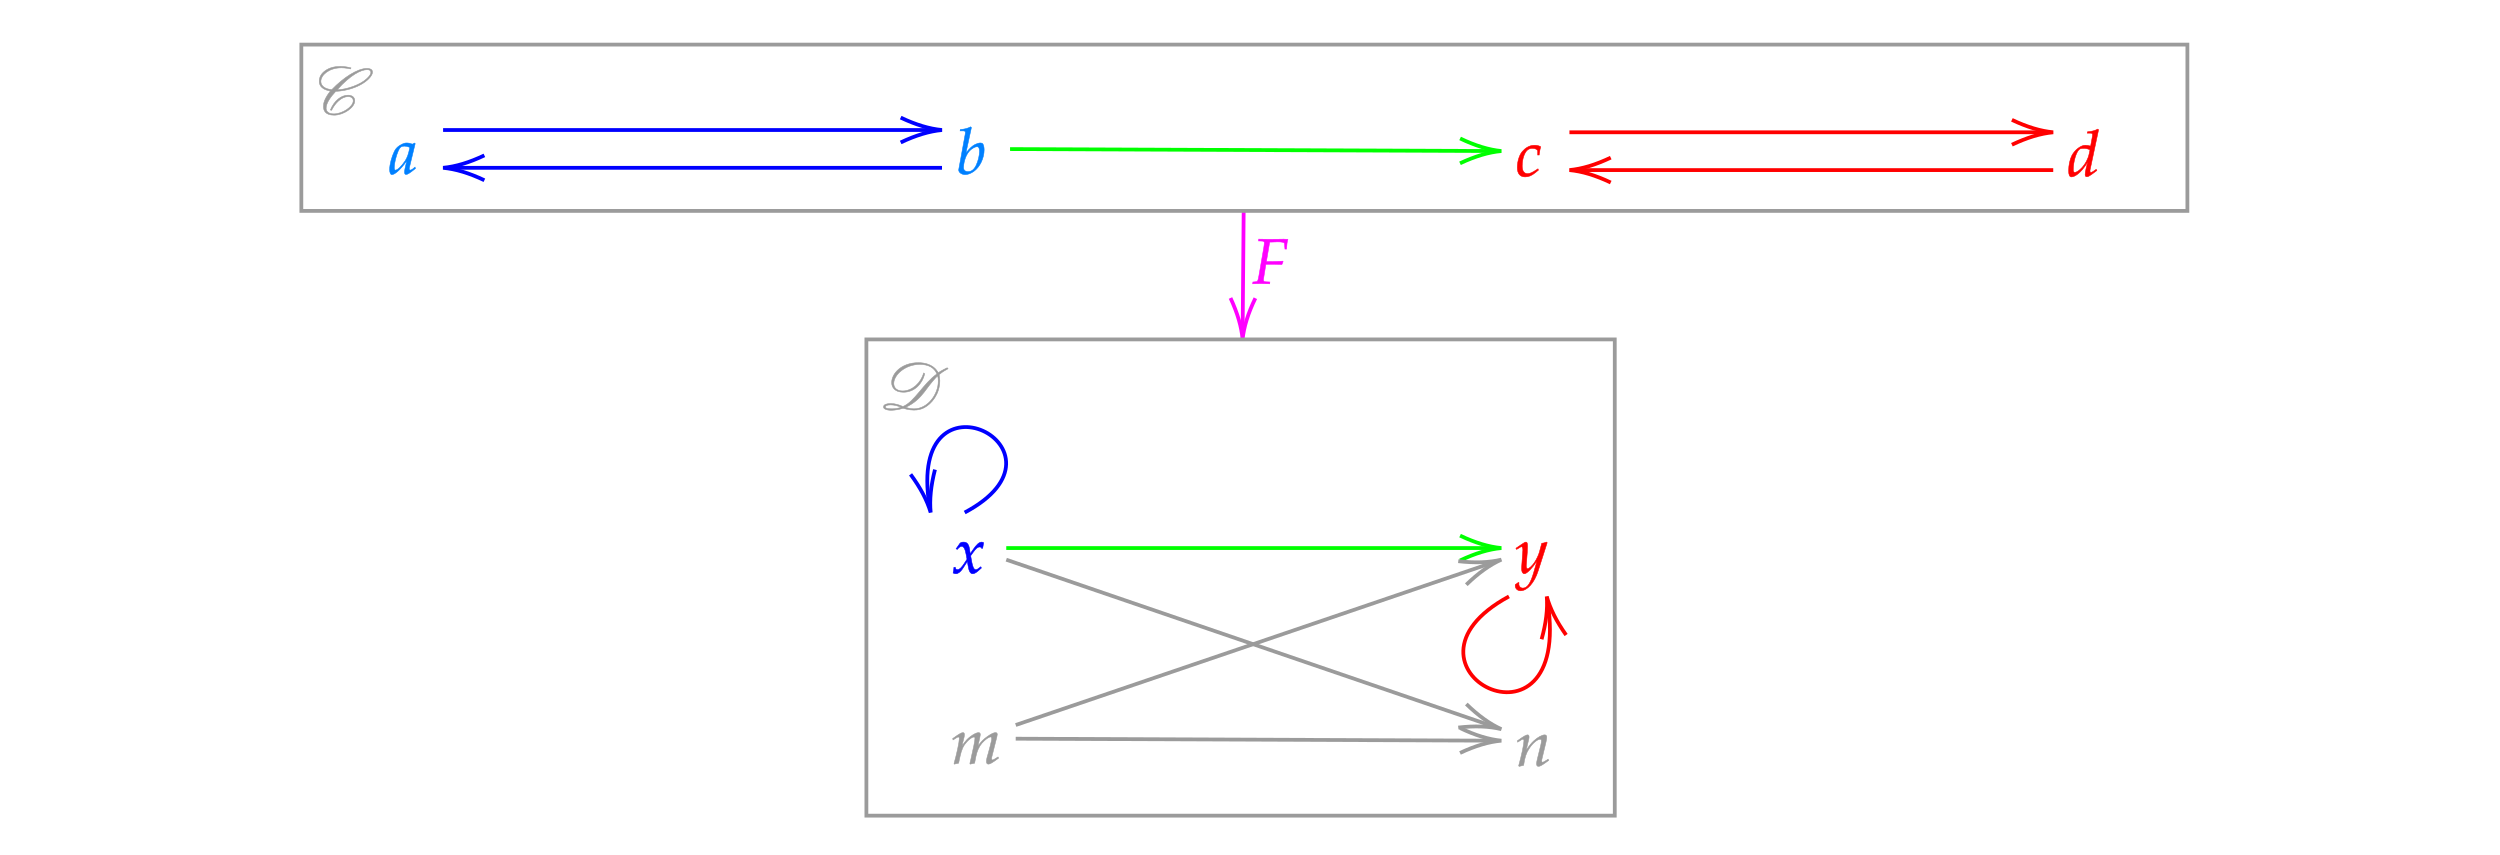
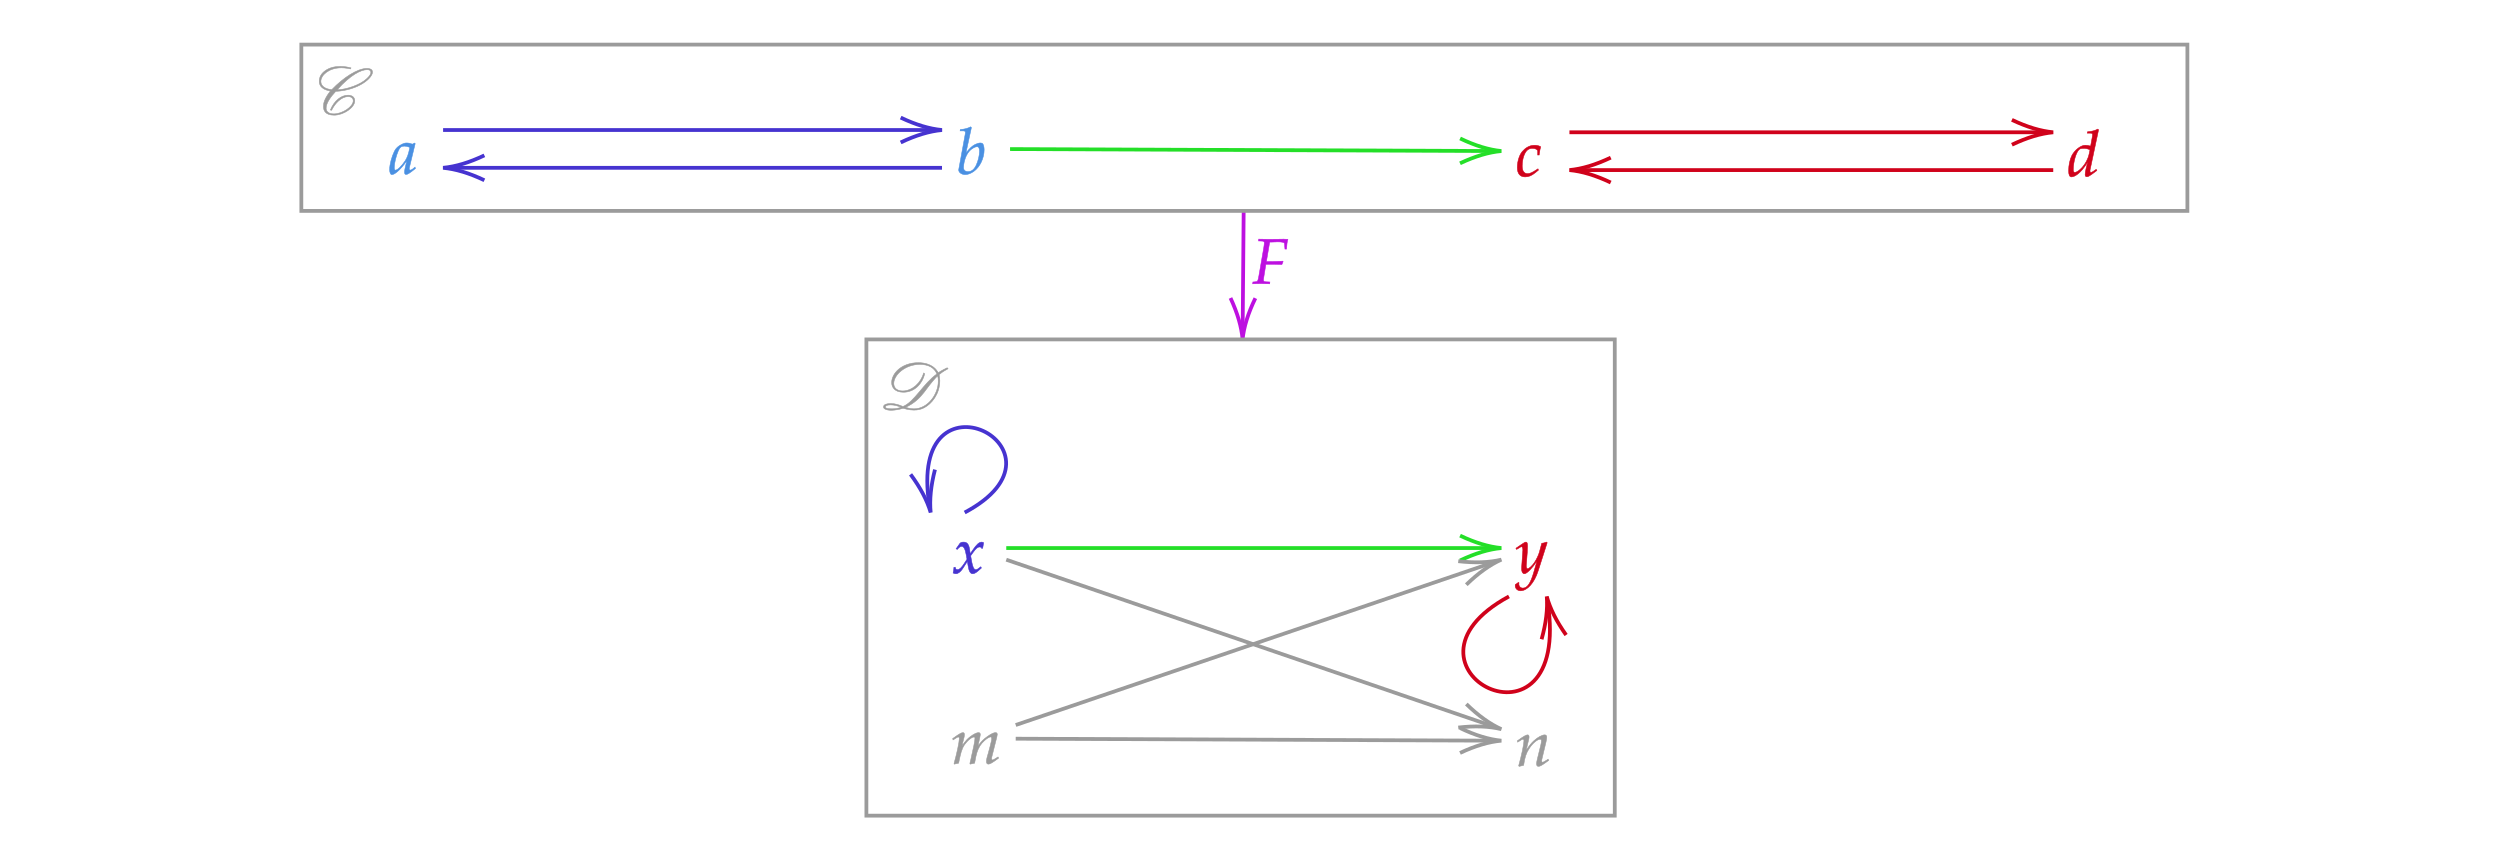
<svg xmlns="http://www.w3.org/2000/svg" x="0" y="0" width="661.433" height="226" style="         width:661.433px;         height:226px;         background: transparent;         fill: none; ">
  <svg class="role-diagram-draw-area">
    <g class="shapes-region" style="stroke: black; fill: none;">
      <g class="arrow-line">
-         <path class="connection real" stroke-dasharray="" d="  M255.23,135.6 C286.75,118.86 239.69,95.32 245.91,133.8" style="stroke: rgb(0, 0, 255); stroke-opacity: 1; stroke-width: 1px; fill: none; fill-opacity: 1;" />
-         <g stroke="rgb(0,0,255)" stroke-opacity="1" transform="matrix(-0.1914943,-0.9814937,0.9814937,-0.1914943,246.2333,135.6)" style="stroke: rgb(0, 0, 255); stroke-width: 1px;">
+         <path class="connection real" stroke-dasharray="" d="  M255.23,135.6 C286.75,118.86 239.69,95.32 245.91,133.8" style="stroke: rgb(70, 51, 208); stroke-opacity: 1; stroke-width: 1px; fill: none; fill-opacity: 1;" />
+         <g stroke="rgb(70,51,208)" stroke-opacity="1" transform="matrix(-0.1914943,-0.9814937,0.9814937,-0.1914943,246.2333,135.6)" style="stroke: rgb(70, 51, 208); stroke-width: 1px;">
          <path d=" M10.93,-3.29 Q4.96,-0.45 0,0 Q4.96,0.45 10.93,3.29" />
        </g>
      </g>
      <g class="arrow-line">
-         <path class="connection real" stroke-dasharray="" d="  M399.23,157.8 C364.58,176.61 416.18,203.26 409.46,159.16" style="stroke: rgb(255, 0, 0); stroke-opacity: 1; stroke-width: 1px; fill: none; fill-opacity: 1;" />
-         <g stroke="rgb(255,0,0)" stroke-opacity="1" transform="matrix(0.1714133,0.9851992,-0.9851992,0.1714133,409.2333,157.8)" style="stroke: rgb(255, 0, 0); stroke-width: 1px;">
+         <path class="connection real" stroke-dasharray="" d="  M399.23,157.8 C364.58,176.61 416.18,203.26 409.46,159.16" style="stroke: rgb(208, 2, 27); stroke-opacity: 1; stroke-width: 1px; fill: none; fill-opacity: 1;" />
+         <g stroke="rgb(208,2,27)" stroke-opacity="1" transform="matrix(0.1714133,0.9851992,-0.9851992,0.1714133,409.2333,157.8)" style="stroke: rgb(208, 2, 27); stroke-width: 1px;">
          <path d=" M10.93,-3.29 Q4.96,-0.45 0,0 Q4.96,0.45 10.93,3.29" />
        </g>
      </g>
      <g />
    </g>
    <g>
      <g class="connection-group">
        <g class="arrow-line">
-           <path class="connection real" stroke-dasharray="" d="  M329.04,55.8 L328.77,87.8" style="stroke: rgb(255, 0, 255); stroke-opacity: 1; stroke-width: 1px; fill: none; fill-opacity: 1;" />
-           <g stroke="rgb(255,0,255)" stroke-opacity="1" transform="matrix(0.008377482,-0.9999649,0.9999649,0.008377482,328.7544,89.79999)" style="stroke: rgb(255, 0, 255); stroke-width: 1px;">
-             <path d=" M10.93,-3.29 Q4.96,-0.45 0,0 Q4.96,0.45 10.93,3.29" />
-           </g>
-         </g>
-       </g>
-       <g class="connection-group">
-         <g class="arrow-line">
-           <path class="connection real" stroke-dasharray="" d="  M117.23,34.4 L247.23,34.4" style="stroke: rgb(0, 0, 255); stroke-opacity: 1; stroke-width: 1px; fill: none; fill-opacity: 1;" />
-           <g stroke="rgb(0,0,255)" stroke-opacity="1" transform="matrix(-1,1.2246467991473532e-16,-1.2246467991473532e-16,-1,249.225,34.4)" style="stroke: rgb(0, 0, 255); stroke-width: 1px;">
-             <path d=" M10.93,-3.29 Q4.96,-0.45 0,0 Q4.96,0.45 10.93,3.29" />
-           </g>
-         </g>
-       </g>
-       <g class="connection-group">
-         <g class="arrow-line">
-           <path class="connection real" stroke-dasharray="" d="  M267.23,39.44 L395.23,39.96" style="stroke: rgb(0, 255, 0); stroke-opacity: 1; stroke-width: 1px; fill: none; fill-opacity: 1;" />
-           <g stroke="rgb(0,255,0)" stroke-opacity="1" transform="matrix(-0.9999919,-0.004014246,0.004014246,-0.9999919,397.225,39.96351)" style="stroke: rgb(0, 255, 0); stroke-width: 1px;">
-             <path d=" M10.93,-3.29 Q4.96,-0.45 0,0 Q4.96,0.45 10.93,3.29" />
-           </g>
-         </g>
-       </g>
-       <g class="connection-group">
-         <g class="arrow-line">
-           <path class="connection real" stroke-dasharray="" d="  M415.23,35 L541.23,35" style="stroke: rgb(255, 0, 0); stroke-opacity: 1; stroke-width: 1px; fill: none; fill-opacity: 1;" />
-           <g stroke="rgb(255,0,0)" stroke-opacity="1" transform="matrix(-1,1.2246467991473532e-16,-1.2246467991473532e-16,-1,543.225,35)" style="stroke: rgb(255, 0, 0); stroke-width: 1px;">
-             <path d=" M10.93,-3.29 Q4.96,-0.45 0,0 Q4.96,0.45 10.93,3.29" />
-           </g>
-         </g>
-       </g>
-       <g class="connection-group">
-         <g class="arrow-line">
-           <path class="connection real" stroke-dasharray="" d="  M266.23,145 L395.23,145" style="stroke: rgb(0, 255, 0); stroke-opacity: 1; stroke-width: 1px; fill: none; fill-opacity: 1;" />
-           <g stroke="rgb(0,255,0)" stroke-opacity="1" transform="matrix(-1,1.2246467991473532e-16,-1.2246467991473532e-16,-1,397.225,145)" style="stroke: rgb(0, 255, 0); stroke-width: 1px;">
+           <path class="connection real" stroke-dasharray="" d="  M329.04,55.8 L328.77,87.8" style="stroke: rgb(189, 16, 224); stroke-opacity: 1; stroke-width: 1px; fill: none; fill-opacity: 1;" />
+           <g stroke="rgb(189,16,224)" stroke-opacity="1" transform="matrix(0.008377482,-0.9999649,0.9999649,0.008377482,328.7544,89.79999)" style="stroke: rgb(189, 16, 224); stroke-width: 1px;">
+             <path d=" M10.93,-3.29 Q4.96,-0.45 0,0 Q4.96,0.45 10.93,3.29" />
+           </g>
+         </g>
+       </g>
+       <g class="connection-group">
+         <g class="arrow-line">
+           <path class="connection real" stroke-dasharray="" d="  M117.23,34.4 L247.23,34.4" style="stroke: rgb(70, 51, 208); stroke-opacity: 1; stroke-width: 1px; fill: none; fill-opacity: 1;" />
+           <g stroke="rgb(70,51,208)" stroke-opacity="1" transform="matrix(-1,1.2246467991473532e-16,-1.2246467991473532e-16,-1,249.225,34.4)" style="stroke: rgb(70, 51, 208); stroke-width: 1px;">
+             <path d=" M10.93,-3.29 Q4.96,-0.45 0,0 Q4.96,0.45 10.93,3.29" />
+           </g>
+         </g>
+       </g>
+       <g class="connection-group">
+         <g class="arrow-line">
+           <path class="connection real" stroke-dasharray="" d="  M267.23,39.44 L395.23,39.96" style="stroke: rgb(36, 223, 40); stroke-opacity: 1; stroke-width: 1px; fill: none; fill-opacity: 1;" />
+           <g stroke="rgb(36,223,40)" stroke-opacity="1" transform="matrix(-0.9999919,-0.004014246,0.004014246,-0.9999919,397.225,39.96351)" style="stroke: rgb(36, 223, 40); stroke-width: 1px;">
+             <path d=" M10.93,-3.29 Q4.96,-0.45 0,0 Q4.96,0.45 10.93,3.29" />
+           </g>
+         </g>
+       </g>
+       <g class="connection-group">
+         <g class="arrow-line">
+           <path class="connection real" stroke-dasharray="" d="  M415.23,35 L541.23,35" style="stroke: rgb(208, 2, 27); stroke-opacity: 1; stroke-width: 1px; fill: none; fill-opacity: 1;" />
+           <g stroke="rgb(208,2,27)" stroke-opacity="1" transform="matrix(-1,1.2246467991473532e-16,-1.2246467991473532e-16,-1,543.225,35)" style="stroke: rgb(208, 2, 27); stroke-width: 1px;">
+             <path d=" M10.93,-3.29 Q4.96,-0.45 0,0 Q4.96,0.45 10.93,3.29" />
+           </g>
+         </g>
+       </g>
+       <g class="connection-group">
+         <g class="arrow-line">
+           <path class="connection real" stroke-dasharray="" d="  M266.23,145 L395.23,145" style="stroke: rgb(36, 223, 40); stroke-opacity: 1; stroke-width: 1px; fill: none; fill-opacity: 1;" />
+           <g stroke="rgb(36,223,40)" stroke-opacity="1" transform="matrix(-1,1.2246467991473532e-16,-1.2246467991473532e-16,-1,397.225,145)" style="stroke: rgb(36, 223, 40); stroke-width: 1px;">
            <path d=" M10.93,-3.29 Q4.96,-0.45 0,0 Q4.96,0.45 10.93,3.29" />
          </g>
        </g>
      </g>
      <g class="connection-group">
        <g class="arrow-line">
          <path class="connection real" stroke-dasharray="" d="  M268.73,195.44 L395.23,195.96" style="stroke: rgb(155, 155, 155); stroke-opacity: 1; stroke-width: 1px; fill: none; fill-opacity: 1;" />
          <g stroke="rgb(155,155,155)" stroke-opacity="1" transform="matrix(-0.9999919,-0.004014246,0.004014246,-0.9999919,397.225,195.9635)" style="stroke: rgb(155, 155, 155); stroke-width: 1px;">
            <path d=" M10.93,-3.29 Q4.96,-0.45 0,0 Q4.96,0.45 10.93,3.29" />
          </g>
        </g>
      </g>
      <g class="connection-group">
        <g class="arrow-line">
          <path class="connection real" stroke-dasharray="" d="  M266.23,148.08 L395.33,192.27" style="stroke: rgb(155, 155, 155); stroke-opacity: 1; stroke-width: 1px; fill: none; fill-opacity: 1;" />
          <g stroke="rgb(155,155,155)" stroke-opacity="1" transform="matrix(-0.9460854,-0.3239174,0.3239174,-0.9460854,397.225,192.9195)" style="stroke: rgb(155, 155, 155); stroke-width: 1px;">
            <path d=" M10.93,-3.29 Q4.96,-0.45 0,0 Q4.96,0.45 10.93,3.29" />
          </g>
        </g>
      </g>
      <g class="connection-group">
        <g class="arrow-line">
          <path class="connection real" stroke-dasharray="" d="  M268.73,191.82 L395.33,148.71" style="stroke: rgb(155, 155, 155); stroke-opacity: 1; stroke-width: 1px; fill: none; fill-opacity: 1;" />
          <g stroke="rgb(155,155,155)" stroke-opacity="1" transform="matrix(-0.946593,0.3224309,-0.3224309,-0.946593,397.225,148.0649)" style="stroke: rgb(155, 155, 155); stroke-width: 1px;">
            <path d=" M10.93,-3.29 Q4.96,-0.45 0,0 Q4.96,0.45 10.93,3.29" />
          </g>
        </g>
      </g>
      <g class="connection-group">
        <g class="arrow-line">
-           <path class="connection real" stroke-dasharray="" d="  M249.23,44.4 L119.22,44.4" style="stroke: rgb(0, 0, 255); stroke-opacity: 1; stroke-width: 1px; fill: none; fill-opacity: 1;" />
-           <g stroke="rgb(0,0,255)" stroke-opacity="1" transform="matrix(1,-2.4492935982947064e-16,2.4492935982947064e-16,1,117.225,44.4)" style="stroke: rgb(0, 0, 255); stroke-width: 1px;">
-             <path d=" M10.93,-3.29 Q4.96,-0.45 0,0 Q4.96,0.45 10.93,3.29" />
-           </g>
-         </g>
-       </g>
-       <g class="connection-group">
-         <g class="arrow-line">
-           <path class="connection real" stroke-dasharray="" d="  M543.23,45 L417.23,45" style="stroke: rgb(255, 0, 0); stroke-opacity: 1; stroke-width: 1px; fill: none; fill-opacity: 1;" />
-           <g stroke="rgb(255,0,0)" stroke-opacity="1" transform="matrix(1,-2.4492935982947064e-16,2.4492935982947064e-16,1,415.225,45)" style="stroke: rgb(255, 0, 0); stroke-width: 1px;">
+           <path class="connection real" stroke-dasharray="" d="  M249.23,44.4 L119.22,44.4" style="stroke: rgb(70, 51, 208); stroke-opacity: 1; stroke-width: 1px; fill: none; fill-opacity: 1;" />
+           <g stroke="rgb(70,51,208)" stroke-opacity="1" transform="matrix(1,-2.4492935982947064e-16,2.4492935982947064e-16,1,117.225,44.4)" style="stroke: rgb(70, 51, 208); stroke-width: 1px;">
+             <path d=" M10.93,-3.29 Q4.96,-0.45 0,0 Q4.96,0.45 10.93,3.29" />
+           </g>
+         </g>
+       </g>
+       <g class="connection-group">
+         <g class="arrow-line">
+           <path class="connection real" stroke-dasharray="" d="  M543.23,45 L417.23,45" style="stroke: rgb(208, 2, 27); stroke-opacity: 1; stroke-width: 1px; fill: none; fill-opacity: 1;" />
+           <g stroke="rgb(208,2,27)" stroke-opacity="1" transform="matrix(1,-2.4492935982947064e-16,2.4492935982947064e-16,1,415.225,45)" style="stroke: rgb(208, 2, 27); stroke-width: 1px;">
            <path d=" M10.93,-3.29 Q4.96,-0.45 0,0 Q4.96,0.45 10.93,3.29" />
          </g>
        </g>
      </g>
    </g>
    <g>
      <g>
        <rect rx="0" ry="0" x="79.725" y="11.8" width="499" height="44" style="stroke: rgb(155, 155, 155); stroke-opacity: 1; stroke-width: 1px; fill: none; fill-opacity: 1;" />
      </g>
      <g>
        <rect rx="0" ry="0" x="229.225" y="89.8" width="198" height="126" style="stroke: rgb(155, 155, 155); stroke-opacity: 1; stroke-width: 1px; fill: none; fill-opacity: 1;" />
      </g>
    </g>
    <g />
  </svg>
  <svg width="660" height="224.567" style="width:660px;height:224.567px;font-family:Asana-Math, Asana;background:transparent;">
    <g>
      <g>
        <g>
-           <g transform="matrix(1,0,0,1,83.70001,30.21666)">
+           <g transform="matrix(1,0,0,1,83.70001,30.21667)">
            <path transform="matrix(0.017,0,0,-0.017,0,0)" d="M791 693C823 693 848 684 848 648C848 625 828 594 789 557C693 462 476 384 323 380L323 379C534 615 696 693 791 693ZM218 361C124 239 110 171 110 122C110 66 130 -15 277 -15C425 -15 598 105 598 208C598 266 554 296 493 296C384 296 278 209 218 66L237 61C290 171 391 274 495 274C557 274 574 235 574 210C574 116 406 5 272 5C204 5 152 33 152 93C152 179 230 278 301 355C659 374 874 564 874 656C874 701 828 713 789 713C639 713 418 567 241 383C144 390 70 434 70 510C70 607 194 722 390 722C446 722 505 710 533 705L539 721C495 733 435 744 377 744C279 744 200 722 138 677C76 633 45 578 45 513C45 482 50 388 218 361Z" stroke="rgb(155,155,155)" stroke-opacity="1" stroke-width="8" fill="rgb(155,155,155)" fill-opacity="1" />
          </g>
        </g>
      </g>
      <g>
        <g>
-           <g transform="matrix(1,0,0,1,83.70001,50.61665)">
+           <g transform="matrix(1,0,0,1,83.70001,50.61667)">
            <path transform="matrix(0.017,0,0,-0.017,0,0)" d="" stroke="rgb(155,155,155)" stroke-opacity="1" stroke-width="8" fill="rgb(155,155,155)" fill-opacity="1" />
          </g>
        </g>
      </g>
    </g>
    <g>
      <g>
        <g>
          <g transform="matrix(1,0,0,1,232.9833,108.4167)">
            <path transform="matrix(0.017,0,0,-0.017,0,0)" d="M180 15C128 15 73 20 73 45C73 56 91 76 154 76C218 76 265 60 318 40L318 39C274 24 230 15 180 15ZM897 440C897 245 737 15 520 15C468 15 415 29 389 38C522 98 610 184 680 276L719 328C784 416 840 482 889 530L889 529C897 495 897 467 897 440ZM587 733C327 733 172 566 172 423C172 354 217 273 355 273C528 273 649 404 687 560L671 573C628 421 493 293 343 293C252 293 205 343 205 409C205 543 384 706 611 706C746 706 839 652 876 557C672 417 523 119 347 51C302 71 232 98 156 98C106 98 45 85 45 45C40 11 110 -18 213 -5C267 0 290 5 351 23C374 17 441 -5 519 -5C576 -5 629 5 679 32C791 91 922 242 922 455C922 476 913 533 911 547C936 568 962 591 1050 639L1036 654C1015 644 950 612 897 577L897 576C875 618 801 733 587 733Z" stroke="rgb(155,155,155)" stroke-opacity="1" stroke-width="8" fill="rgb(155,155,155)" fill-opacity="1" />
          </g>
        </g>
      </g>
      <g />
      <g />
      <g />
      <g />
      <g>
        <g>
          <g transform="matrix(1,0,0,1,232.9833,210.4167)">
            <path transform="matrix(0.017,0,0,-0.017,0,0)" d="" stroke="rgb(155,155,155)" stroke-opacity="1" stroke-width="8" fill="rgb(155,155,155)" fill-opacity="1" />
          </g>
        </g>
      </g>
    </g>
    <g>
      <g>
        <g>
-           <g transform="matrix(1,0,0,1,331.4166,75.03334)">
-             <path transform="matrix(0.017,0,0,-0.017,0,0)" d="M286 646L392 650C454 650 494 641 495 626L503 537L527 537C530 600 537 651 548 689C526 691 498 692 481 692L440 691L275 689L246 689C221 689 181 690 143 691L94 692L91 664L147 662C171 661 182 652 182 635C182 621 178 589 173 559L98 125C81 33 81 32 40 28L4 25L0 -3L34 -2C74 -1 106 0 127 0C145 0 174 -1 213 -2L265 -3L268 25L204 28C177 29 168 37 168 57C168 63 169 74 170 78L206 301L323 301C350 301 381 300 429 298L455 297L474 342L470 349C389 345 329 343 251 343L214 343L260 614C263 630 264 635 269 646Z" stroke="rgb(255,0,255)" stroke-opacity="1" stroke-width="8" fill="rgb(255,0,255)" fill-opacity="1" />
-           </g>
-         </g>
-       </g>
-     </g>
-     <g>
-       <g>
-         <g>
-           <g transform="matrix(1,0,0,1,103.0167,46.01668)">
-             <path transform="matrix(0.017,0,0,-0.017,0,0)" d="M271 204L242 77C238 60 236 42 236 26C236 4 245 -9 260 -9C283 -9 324 17 406 85L399 106C375 86 346 59 324 59C315 59 309 68 309 82C309 87 309 90 310 93L402 472L392 481L359 463C318 478 301 482 274 482C246 482 226 477 199 464C137 433 104 403 79 354C35 265 4 145 4 67C4 23 19 -11 38 -11C75 -11 155 41 271 204ZM319 414C297 305 278 253 244 201C187 117 126 59 94 59C82 59 76 72 76 99C76 163 104 280 139 360C163 415 186 433 234 433C257 433 275 429 319 414Z" stroke="rgb(0,128,255)" stroke-opacity="1" stroke-width="8" fill="rgb(0,128,255)" fill-opacity="1" />
-           </g>
-         </g>
-       </g>
-     </g>
-     <g>
-       <g>
-         <g>
-           <g transform="matrix(1,0,0,1,253.0167,46.01668)">
-             <path transform="matrix(0.017,0,0,-0.017,0,0)" d="M235 722L223 733C171 707 135 698 63 691L59 670L107 670C131 670 141 663 141 646C141 639 140 628 139 622L38 71C37 68 37 64 37 61C37 22 85 -11 140 -11C177 -11 228 8 271 39C367 107 433 244 433 376C433 414 424 453 412 468C405 477 392 482 377 482C353 482 323 474 295 460C244 433 211 403 149 324ZM322 424C348 424 361 401 361 352C361 288 340 202 310 137C277 68 237 36 183 36C137 36 112 59 112 101C112 135 127 276 208 361C241 395 293 424 322 424Z" stroke="rgb(0,128,255)" stroke-opacity="1" stroke-width="8" fill="rgb(0,128,255)" fill-opacity="1" />
-           </g>
-         </g>
-       </g>
-     </g>
-     <g>
-       <g>
-         <g>
-           <g transform="matrix(1,0,0,1,401.0167,46.61665)">
-             <path transform="matrix(0.017,0,0,-0.017,0,0)" d="M342 330L365 330C373 395 380 432 389 458C365 473 330 482 293 482C248 483 175 463 118 400C64 352 25 241 25 136C25 40 67 -11 147 -11C201 -11 249 9 304 54L354 95L346 115L331 105C259 57 221 40 186 40C130 40 101 80 101 159C101 267 136 371 185 409C206 425 230 433 261 433C306 433 342 414 342 390Z" stroke="rgb(255,0,0)" stroke-opacity="1" stroke-width="8" fill="rgb(255,0,0)" fill-opacity="1" />
-           </g>
-         </g>
-       </g>
-     </g>
-     <g>
-       <g>
-         <g>
-           <g transform="matrix(1,0,0,1,547.0167,46.61665)">
-             <path transform="matrix(0.017,0,0,-0.017,0,0)" d="M483 722L471 733C419 707 383 698 311 691L307 670L355 670C379 670 389 663 389 646C389 638 388 629 387 622L359 468C329 477 302 482 277 482C208 482 114 410 68 323C37 265 17 170 17 86C17 21 32 -11 61 -11C88 -11 125 6 159 33C213 77 246 116 313 217L290 126C279 82 274 50 274 24C274 3 283 -9 300 -9C317 -9 341 3 375 28L456 88L446 107L402 76C388 66 372 59 363 59C355 59 349 68 349 82C349 90 350 99 357 128ZM114 59C98 59 89 73 89 98C89 224 135 380 184 418C197 428 216 433 243 433C287 433 316 427 349 410L337 351C300 171 159 59 114 59Z" stroke="rgb(255,0,0)" stroke-opacity="1" stroke-width="8" fill="rgb(255,0,0)" fill-opacity="1" />
+           <g transform="matrix(1,0,0,1,331.4166,75.03333)">
+             <path transform="matrix(0.017,0,0,-0.017,0,0)" d="M286 646L392 650C454 650 494 641 495 626L503 537L527 537C530 600 537 651 548 689C526 691 498 692 481 692L440 691L275 689L246 689C221 689 181 690 143 691L94 692L91 664L147 662C171 661 182 652 182 635C182 621 178 589 173 559L98 125C81 33 81 32 40 28L4 25L0 -3L34 -2C74 -1 106 0 127 0C145 0 174 -1 213 -2L265 -3L268 25L204 28C177 29 168 37 168 57C168 63 169 74 170 78L206 301L323 301C350 301 381 300 429 298L455 297L474 342L470 349C389 345 329 343 251 343L214 343L260 614C263 630 264 635 269 646Z" stroke="rgb(189,16,224)" stroke-opacity="1" stroke-width="8" fill="rgb(189,16,224)" fill-opacity="1" />
+           </g>
+         </g>
+       </g>
+     </g>
+     <g>
+       <g>
+         <g>
+           <g transform="matrix(1,0,0,1,103.0167,46.01666)">
+             <path transform="matrix(0.017,0,0,-0.017,0,0)" d="M271 204L242 77C238 60 236 42 236 26C236 4 245 -9 260 -9C283 -9 324 17 406 85L399 106C375 86 346 59 324 59C315 59 309 68 309 82C309 87 309 90 310 93L402 472L392 481L359 463C318 478 301 482 274 482C246 482 226 477 199 464C137 433 104 403 79 354C35 265 4 145 4 67C4 23 19 -11 38 -11C75 -11 155 41 271 204ZM319 414C297 305 278 253 244 201C187 117 126 59 94 59C82 59 76 72 76 99C76 163 104 280 139 360C163 415 186 433 234 433C257 433 275 429 319 414Z" stroke="rgb(74,144,226)" stroke-opacity="1" stroke-width="8" fill="rgb(74,144,226)" fill-opacity="1" />
+           </g>
+         </g>
+       </g>
+     </g>
+     <g>
+       <g>
+         <g>
+           <g transform="matrix(1,0,0,1,253.0167,46.01666)">
+             <path transform="matrix(0.017,0,0,-0.017,0,0)" d="M235 722L223 733C171 707 135 698 63 691L59 670L107 670C131 670 141 663 141 646C141 639 140 628 139 622L38 71C37 68 37 64 37 61C37 22 85 -11 140 -11C177 -11 228 8 271 39C367 107 433 244 433 376C433 414 424 453 412 468C405 477 392 482 377 482C353 482 323 474 295 460C244 433 211 403 149 324ZM322 424C348 424 361 401 361 352C361 288 340 202 310 137C277 68 237 36 183 36C137 36 112 59 112 101C112 135 127 276 208 361C241 395 293 424 322 424Z" stroke="rgb(74,144,226)" stroke-opacity="1" stroke-width="8" fill="rgb(74,144,226)" fill-opacity="1" />
+           </g>
+         </g>
+       </g>
+     </g>
+     <g>
+       <g>
+         <g>
+           <g transform="matrix(1,0,0,1,401.0167,46.61667)">
+             <path transform="matrix(0.017,0,0,-0.017,0,0)" d="M342 330L365 330C373 395 380 432 389 458C365 473 330 482 293 482C248 483 175 463 118 400C64 352 25 241 25 136C25 40 67 -11 147 -11C201 -11 249 9 304 54L354 95L346 115L331 105C259 57 221 40 186 40C130 40 101 80 101 159C101 267 136 371 185 409C206 425 230 433 261 433C306 433 342 414 342 390Z" stroke="rgb(208,2,27)" stroke-opacity="1" stroke-width="8" fill="rgb(208,2,27)" fill-opacity="1" />
+           </g>
+         </g>
+       </g>
+     </g>
+     <g>
+       <g>
+         <g>
+           <g transform="matrix(1,0,0,1,547.0167,46.61667)">
+             <path transform="matrix(0.017,0,0,-0.017,0,0)" d="M483 722L471 733C419 707 383 698 311 691L307 670L355 670C379 670 389 663 389 646C389 638 388 629 387 622L359 468C329 477 302 482 277 482C208 482 114 410 68 323C37 265 17 170 17 86C17 21 32 -11 61 -11C88 -11 125 6 159 33C213 77 246 116 313 217L290 126C279 82 274 50 274 24C274 3 283 -9 300 -9C317 -9 341 3 375 28L456 88L446 107L402 76C388 66 372 59 363 59C355 59 349 68 349 82C349 90 350 99 357 128ZM114 59C98 59 89 73 89 98C89 224 135 380 184 418C197 428 216 433 243 433C287 433 316 427 349 410L337 351C300 171 159 59 114 59Z" stroke="rgb(208,2,27)" stroke-opacity="1" stroke-width="8" fill="rgb(208,2,27)" fill-opacity="1" />
          </g>
        </g>
      </g>
    </g>
    <g>
      <g>
        <g>
          <g transform="matrix(1,0,0,1,252.0167,151.6167)">
-             <path transform="matrix(0.017,0,0,-0.017,0,0)" d="M9 1C24 -7 40 -11 52 -11C85 -11 124 18 155 65L231 182L242 113C255 28 278 -11 314 -11C336 -11 368 6 400 35L449 79L440 98C404 68 379 53 363 53C348 53 335 63 325 83C316 102 305 139 300 168L282 269L317 318C364 383 391 406 422 406C438 406 450 398 455 383L469 387L484 472C472 479 463 482 454 482C414 482 374 446 312 354L275 299L269 347C257 446 230 482 171 482C145 482 123 474 114 461L56 378L73 368C103 402 123 416 142 416C175 416 197 375 214 277L225 215L185 153C142 86 108 54 80 54C65 54 54 58 52 63L41 91L21 88C21 53 13 27 9 1Z" stroke="rgb(0,0,255)" stroke-opacity="1" stroke-width="8" fill="rgb(0,0,255)" fill-opacity="1" />
+             <path transform="matrix(0.017,0,0,-0.017,0,0)" d="M9 1C24 -7 40 -11 52 -11C85 -11 124 18 155 65L231 182L242 113C255 28 278 -11 314 -11C336 -11 368 6 400 35L449 79L440 98C404 68 379 53 363 53C348 53 335 63 325 83C316 102 305 139 300 168L282 269L317 318C364 383 391 406 422 406C438 406 450 398 455 383L469 387L484 472C472 479 463 482 454 482C414 482 374 446 312 354L275 299L269 347C257 446 230 482 171 482C145 482 123 474 114 461L56 378L73 368C103 402 123 416 142 416C175 416 197 375 214 277L225 215L185 153C142 86 108 54 80 54C65 54 54 58 52 63L41 91L21 88C21 53 13 27 9 1Z" stroke="rgb(70,51,208)" stroke-opacity="1" stroke-width="8" fill="rgb(70,51,208)" fill-opacity="1" />
          </g>
        </g>
      </g>
    </g>
    <g>
      <g>
        <g>
          <g transform="matrix(1,0,0,1,401.0167,151.6167)">
-             <path transform="matrix(0.017,0,0,-0.017,0,0)" d="M-7 -180C-8 -187 -8 -193 -8 -198C-8 -241 29 -276 74 -276C180 -276 290 -152 349 33L490 473L479 482C450 471 427 465 405 463L370 331C358 284 323 211 290 162C255 111 206 67 184 67C172 67 163 90 164 115L180 322C182 353 184 391 184 419C184 464 177 482 160 482C147 482 133 475 85 442L3 386L14 368L64 398C69 401 80 410 89 410C103 410 111 391 111 358C111 357 111 351 110 343L93 100L92 60C92 18 110 -11 135 -11C172 -11 256 74 331 187L282 16C231 -161 181 -234 111 -234C76 -234 49 -207 49 -172C49 -167 50 -159 51 -150L41 -146Z" stroke="rgb(255,0,0)" stroke-opacity="1" stroke-width="8" fill="rgb(255,0,0)" fill-opacity="1" />
+             <path transform="matrix(0.017,0,0,-0.017,0,0)" d="M-7 -180C-8 -187 -8 -193 -8 -198C-8 -241 29 -276 74 -276C180 -276 290 -152 349 33L490 473L479 482C450 471 427 465 405 463L370 331C358 284 323 211 290 162C255 111 206 67 184 67C172 67 163 90 164 115L180 322C182 353 184 391 184 419C184 464 177 482 160 482C147 482 133 475 85 442L3 386L14 368L64 398C69 401 80 410 89 410C103 410 111 391 111 358C111 357 111 351 110 343L93 100L92 60C92 18 110 -11 135 -11C172 -11 256 74 331 187L282 16C231 -161 181 -234 111 -234C76 -234 49 -207 49 -172C49 -167 50 -159 51 -150L41 -146Z" stroke="rgb(208,2,27)" stroke-opacity="1" stroke-width="8" fill="rgb(208,2,27)" fill-opacity="1" />
          </g>
        </g>
      </g>
    </g>
    <g>
      <g>
        <g>
          <g transform="matrix(1,0,0,1,251.6333,202.0167)">
            <path transform="matrix(0.017,0,0,-0.017,0,0)" d="M730 103L704 86C675 67 653 56 643 56C636 56 630 65 630 76C630 86 632 95 637 116L712 413C716 430 719 446 719 454C719 471 709 482 693 482C664 482 626 464 565 421C502 376 467 341 418 272L448 409C452 429 455 444 455 451C455 470 445 482 429 482C399 482 353 460 298 418C254 384 234 363 169 275L202 408C206 424 208 439 208 451C208 470 199 482 185 482C164 482 126 461 52 408L24 388L31 368C68 391 103 414 110 414C121 414 128 404 128 389C128 338 87 145 46 2L49 -9L117 6L139 108C163 219 190 278 245 338C287 384 332 414 360 414C367 414 371 406 371 393C371 358 349 244 308 69L292 2L297 -9L366 6L387 113C403 194 437 269 481 318C536 379 586 414 618 414C626 414 631 405 631 389C631 365 628 351 606 264C566 105 550 84 550 31C550 6 561 -9 580 -9C606 -9 642 12 740 85Z" stroke="rgb(155,155,155)" stroke-opacity="1" stroke-width="8" fill="rgb(155,155,155)" fill-opacity="1" />
          </g>
        </g>
      </g>
    </g>
    <g>
      <g>
        <g>
          <g transform="matrix(1,0,0,1,401.0167,202.6167)">
            <path transform="matrix(0.017,0,0,-0.017,0,0)" d="M24 388L31 368L63 389C100 412 103 414 110 414C121 414 128 404 128 389C128 338 87 145 46 2L53 -9C78 -2 101 4 123 8C142 134 163 199 209 268C263 352 338 414 383 414C394 414 400 405 400 390C400 372 397 351 389 319L337 107C328 70 324 47 324 31C324 6 335 -9 354 -9C380 -9 416 12 514 85L504 103L478 86C449 67 427 56 417 56C410 56 404 65 404 76C404 81 405 92 406 96L472 372C479 401 483 429 483 446C483 469 472 482 452 482C410 482 341 444 282 389C244 354 216 320 164 247L202 408C206 426 208 438 208 449C208 470 200 482 185 482C164 482 125 460 52 408Z" stroke="rgb(155,155,155)" stroke-opacity="1" stroke-width="8" fill="rgb(155,155,155)" fill-opacity="1" />
          </g>
        </g>
      </g>
    </g>
  </svg>
</svg>
